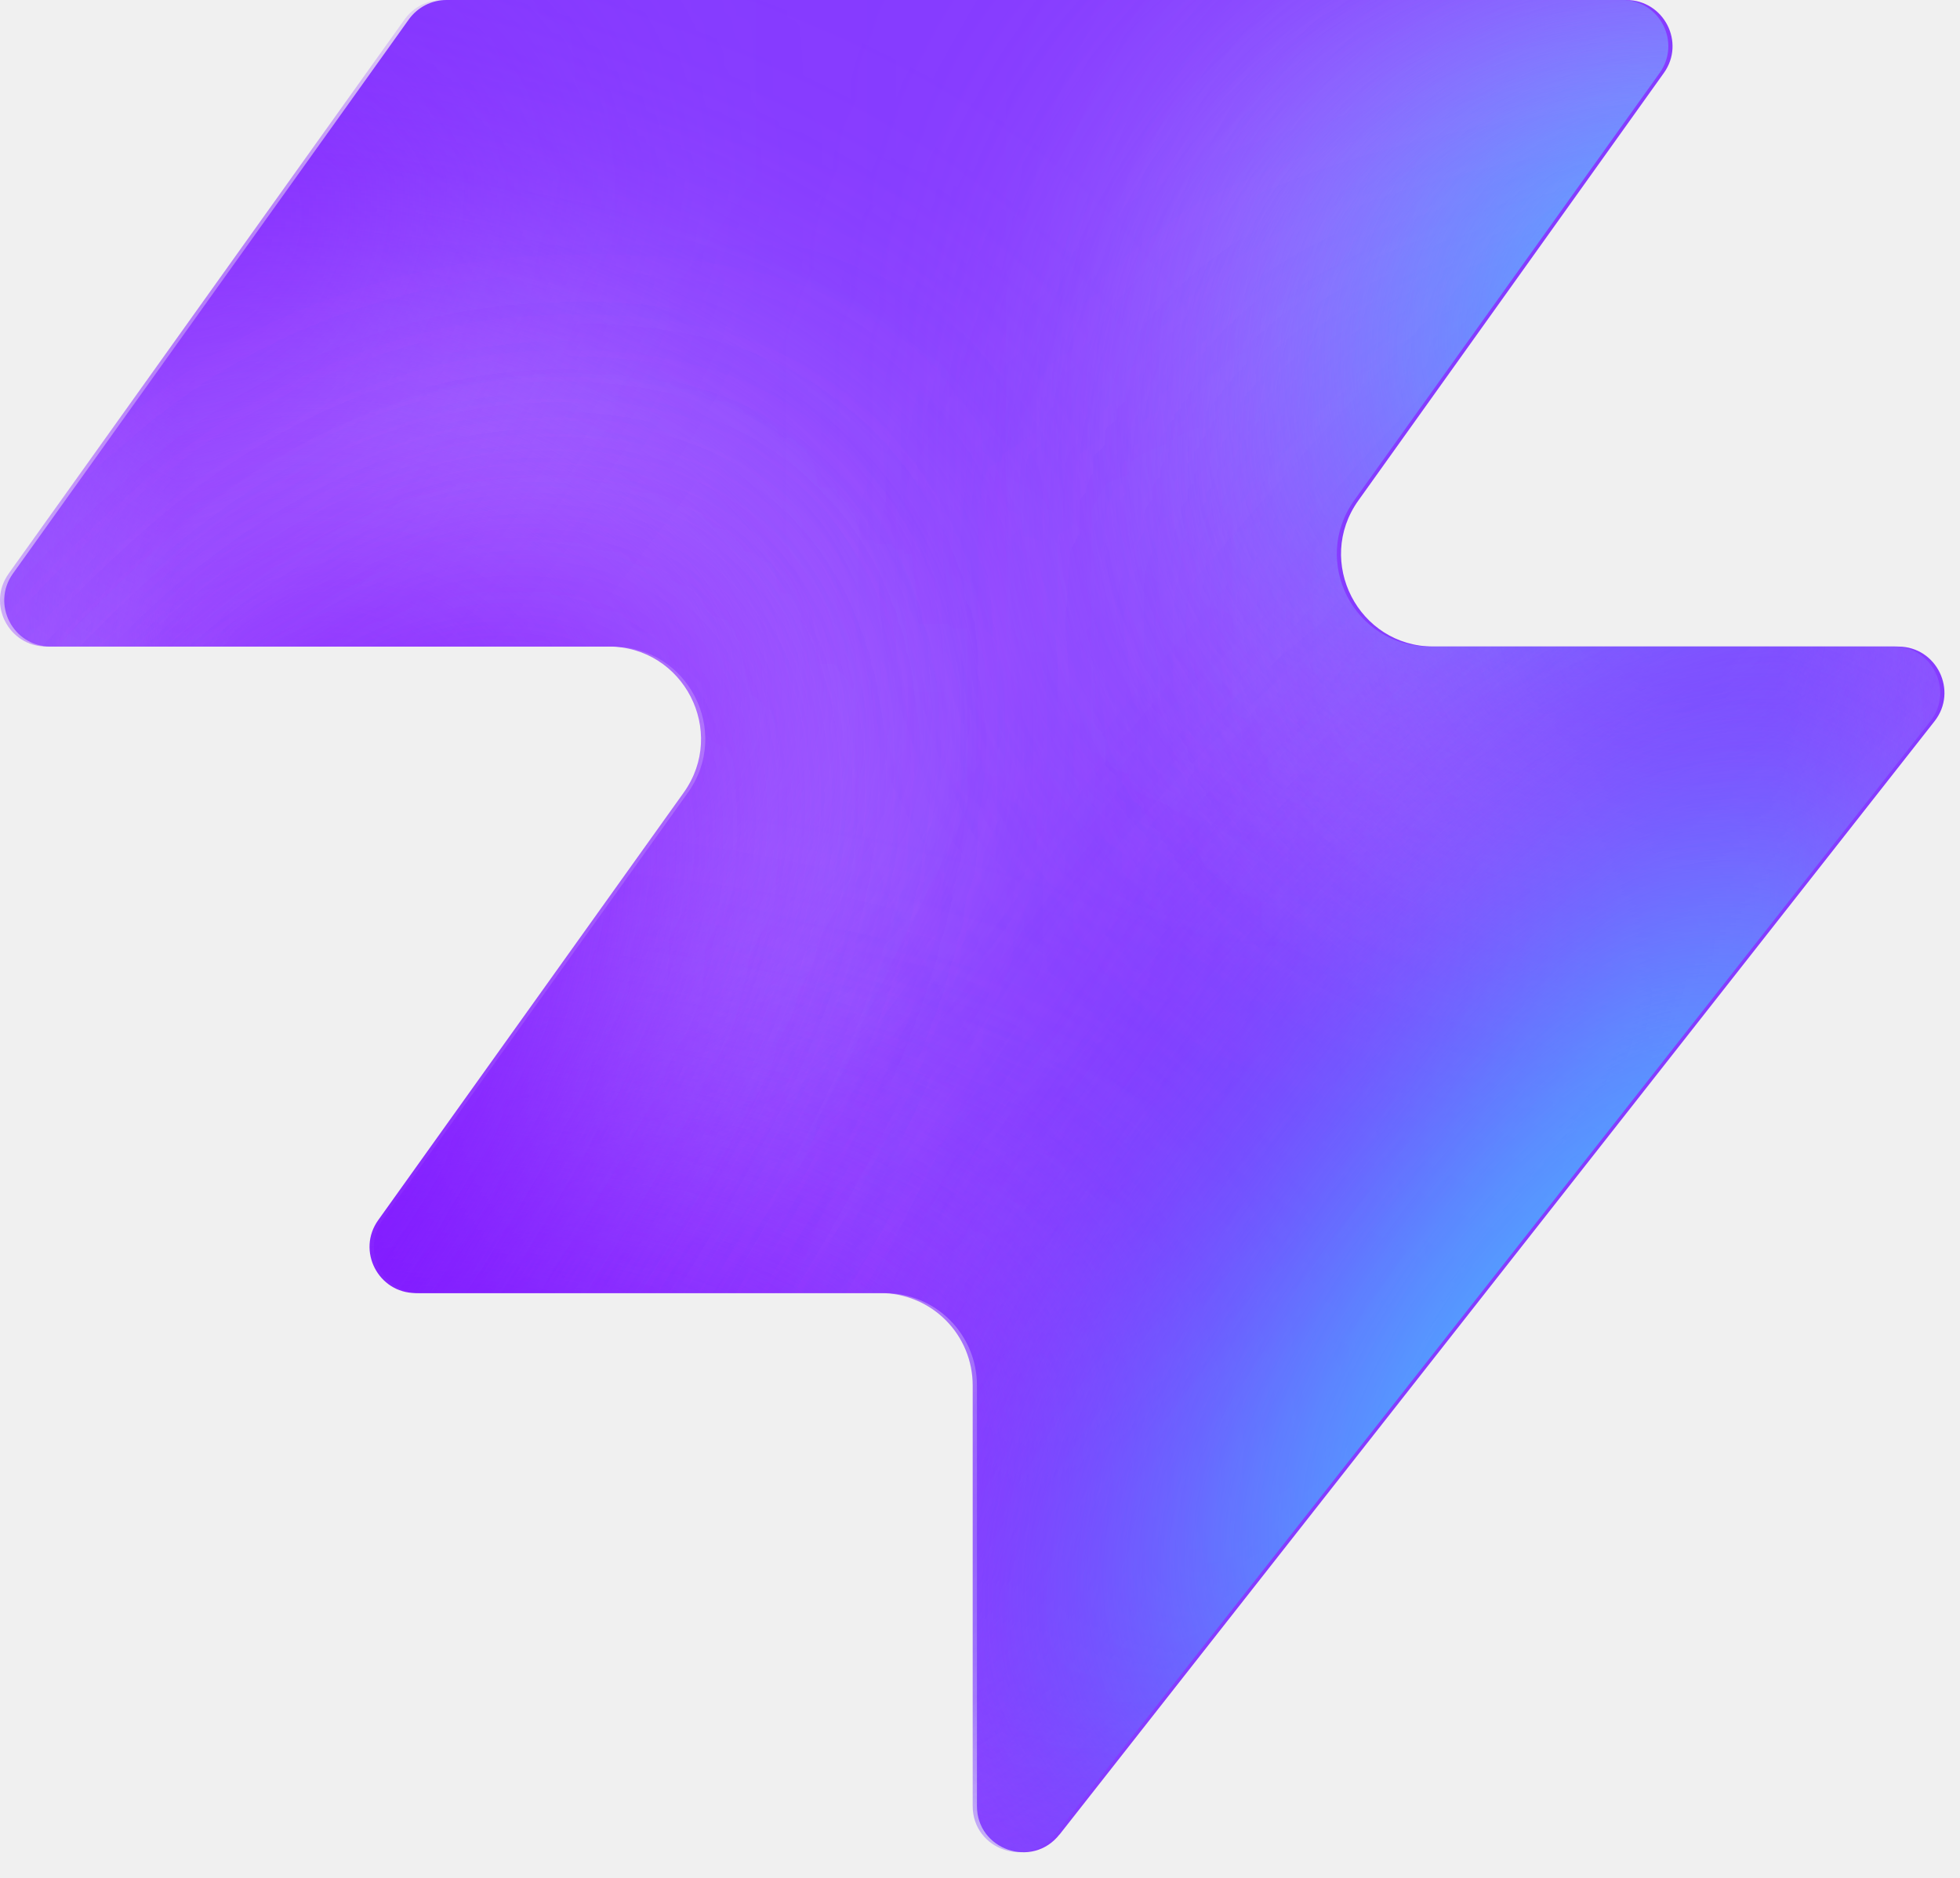
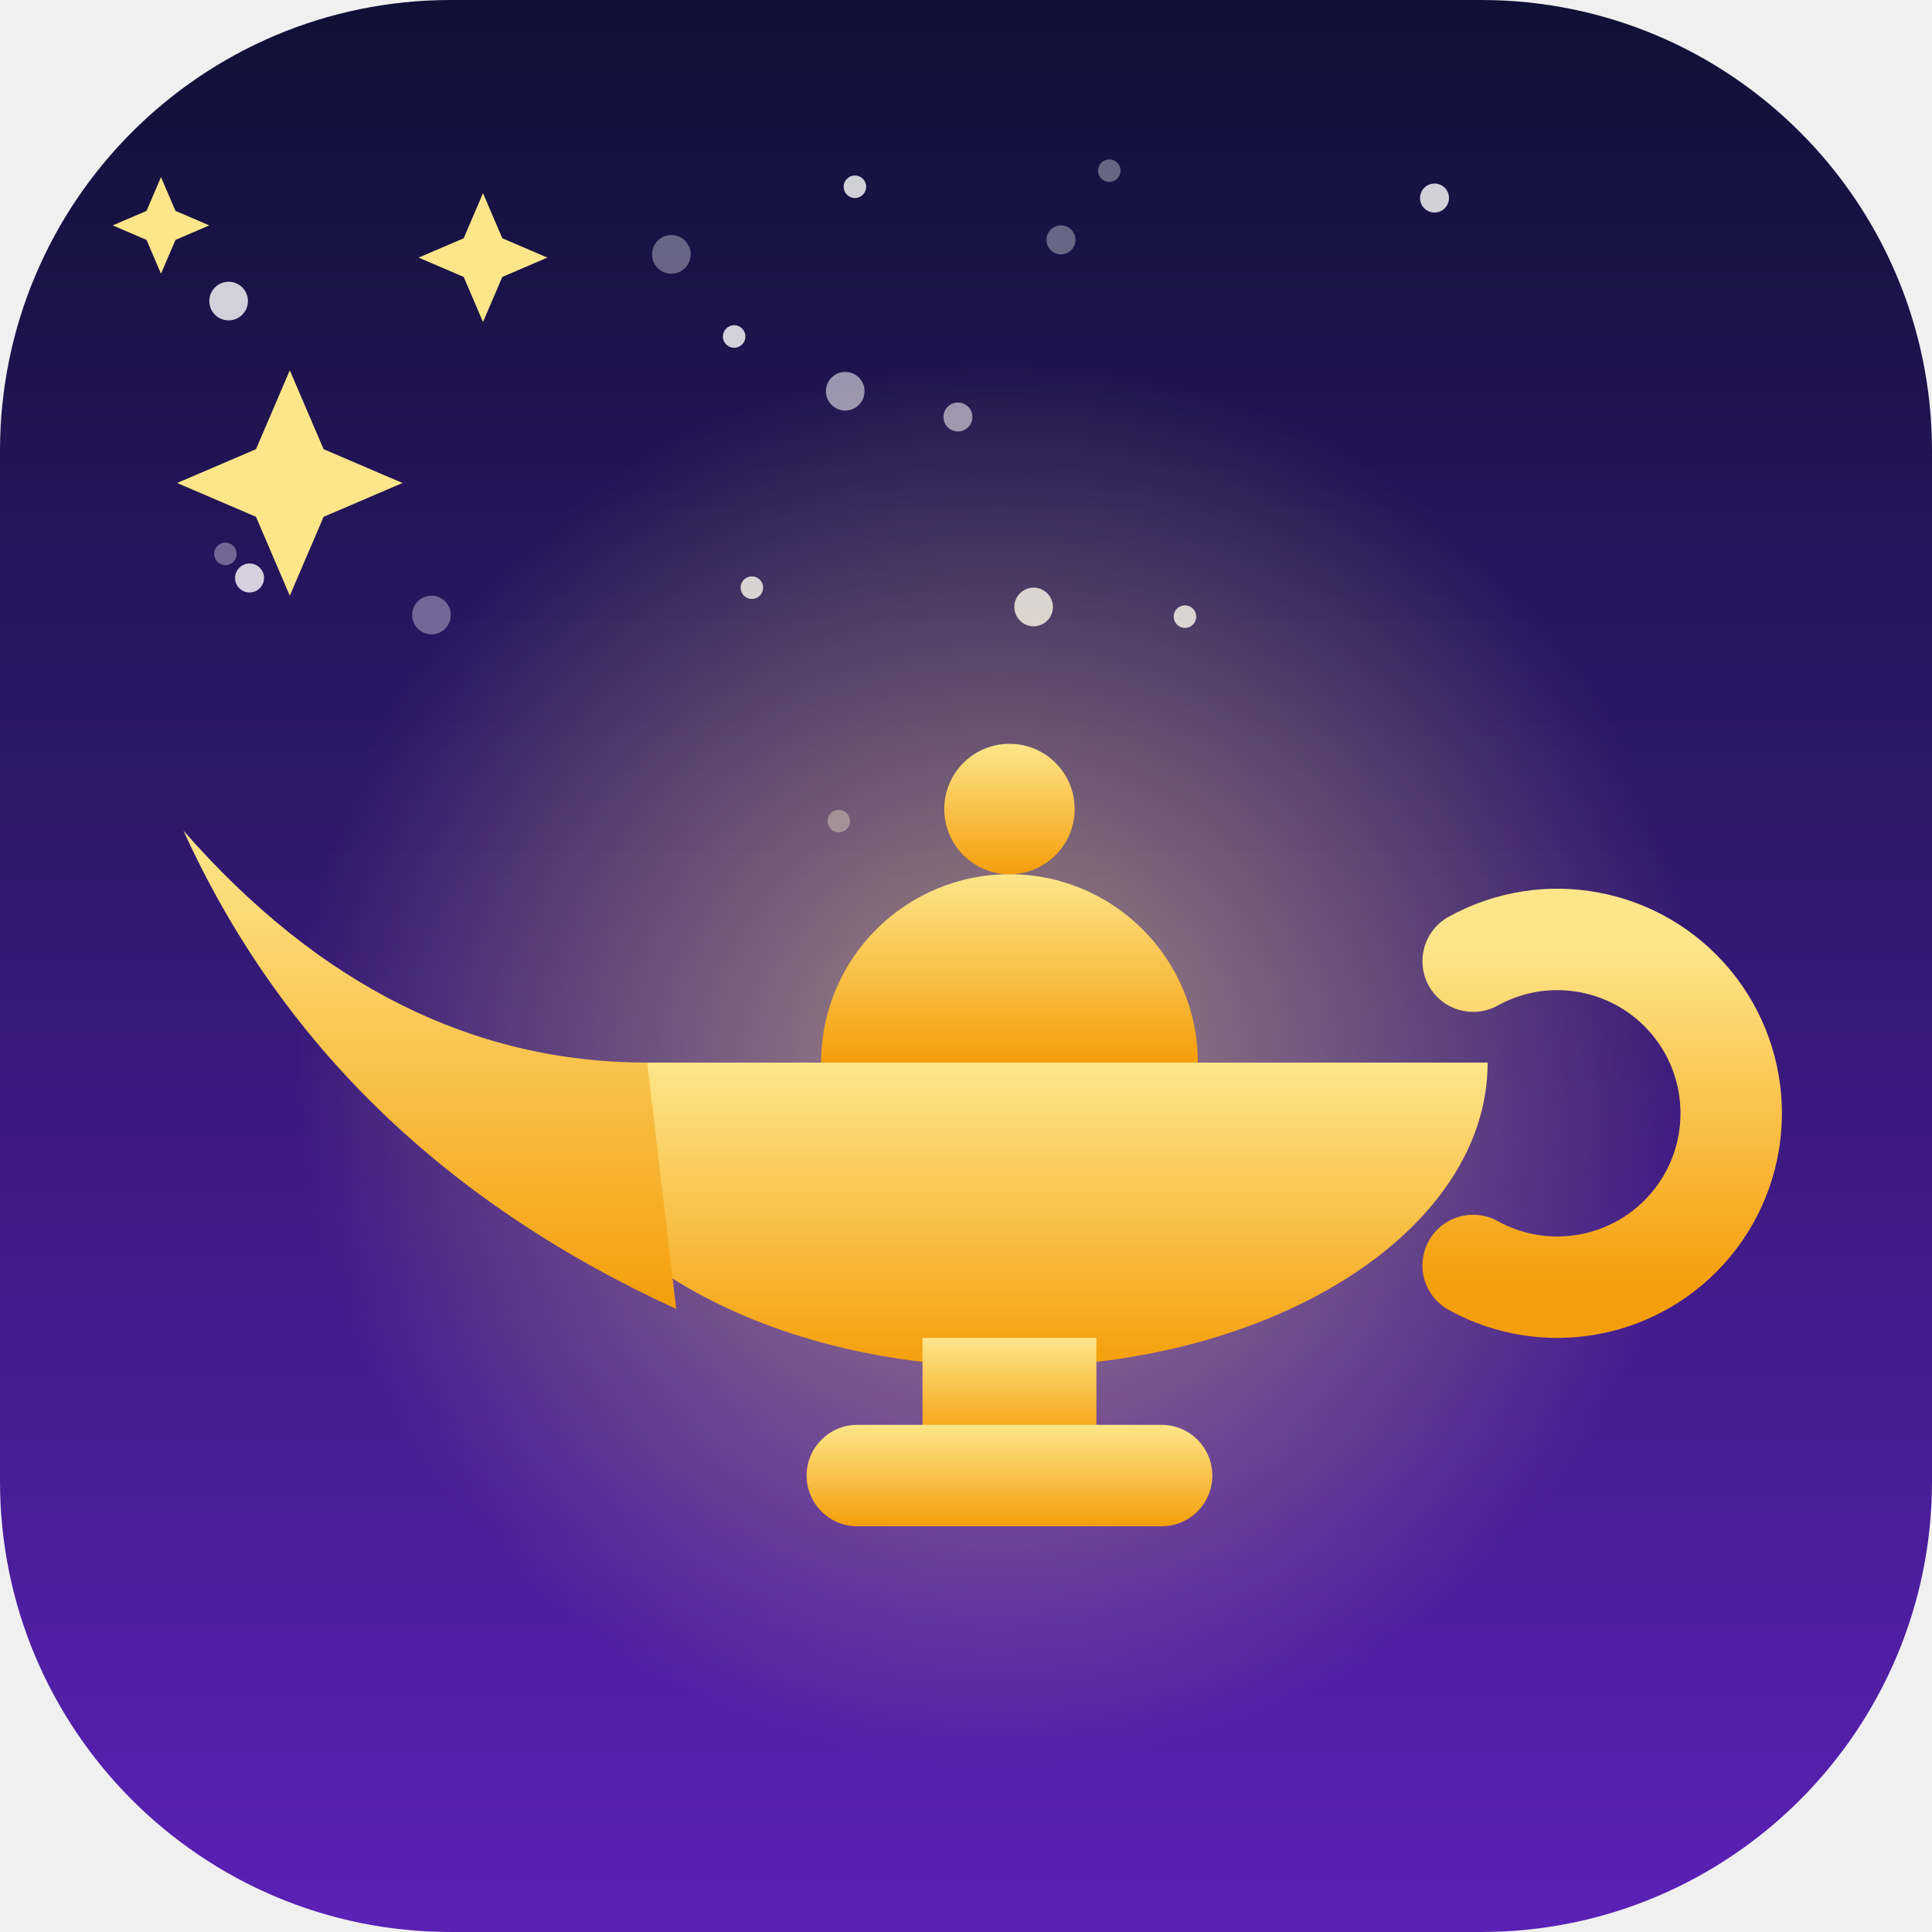
- <svg xmlns="http://www.w3.org/2000/svg" width="48" height="46" fill="none" viewBox="0 0 48 46">
-   <path fill="#863bff" d="M25.946 44.938c-.664.845-2.021.375-2.021-.698V33.937a2.26 2.26 0 0 0-2.262-2.262H10.287c-.92 0-1.456-1.04-.92-1.788l7.48-10.471c1.07-1.497 0-3.578-1.842-3.578H1.237c-.92 0-1.456-1.04-.92-1.788L10.013.474c.214-.297.556-.474.92-.474h28.894c.92 0 1.456 1.04.92 1.788l-7.48 10.471c-1.07 1.498 0 3.579 1.842 3.579h11.377c.943 0 1.473 1.088.89 1.83L25.947 44.94z" style="fill:#863bff;fill:color(display-p3 .525 .23 1);fill-opacity:1" />
-   <mask id="a" width="48" height="46" x="0" y="0" maskUnits="userSpaceOnUse" style="mask-type:alpha">
-     <path fill="#000" d="M25.842 44.938c-.664.844-2.021.375-2.021-.698V33.937a2.26 2.26 0 0 0-2.262-2.262H10.183c-.92 0-1.456-1.04-.92-1.788l7.48-10.471c1.07-1.498 0-3.579-1.842-3.579H1.133c-.92 0-1.456-1.04-.92-1.787L9.91.473c.214-.297.556-.474.92-.474h28.894c.92 0 1.456 1.04.92 1.788l-7.48 10.471c-1.07 1.498 0 3.578 1.842 3.578h11.377c.943 0 1.473 1.088.89 1.832L25.843 44.94z" style="fill:#000;fill-opacity:1" />
-   </mask>
-   <g mask="url(#a)">
-     <g filter="url(#b)">
-       <ellipse cx="5.508" cy="14.704" fill="#ede6ff" rx="5.508" ry="14.704" style="fill:#ede6ff;fill:color(display-p3 .927 .903 1);fill-opacity:1" transform="matrix(.00324 1 1 -.00324 -4.47 31.516)" />
-     </g>
-     <g filter="url(#c)">
-       <ellipse cx="10.399" cy="29.851" fill="#ede6ff" rx="10.399" ry="29.851" style="fill:#ede6ff;fill:color(display-p3 .927 .903 1);fill-opacity:1" transform="matrix(.00324 1 1 -.00324 -39.328 7.883)" />
-     </g>
-     <g filter="url(#d)">
-       <ellipse cx="5.508" cy="30.487" fill="#7e14ff" rx="5.508" ry="30.487" style="fill:#7e14ff;fill:color(display-p3 .492 .077 1);fill-opacity:1" transform="rotate(89.814 -25.913 -14.639)scale(1 -1)" />
-     </g>
-     <g filter="url(#e)">
-       <ellipse cx="5.508" cy="30.599" fill="#7e14ff" rx="5.508" ry="30.599" style="fill:#7e14ff;fill:color(display-p3 .492 .077 1);fill-opacity:1" transform="rotate(89.814 -32.644 -3.334)scale(1 -1)" />
-     </g>
-     <g filter="url(#f)">
-       <ellipse cx="5.508" cy="30.599" fill="#7e14ff" rx="5.508" ry="30.599" style="fill:#7e14ff;fill:color(display-p3 .492 .077 1);fill-opacity:1" transform="matrix(.00324 1 1 -.00324 -34.34 30.47)" />
-     </g>
-     <g filter="url(#g)">
-       <ellipse cx="14.072" cy="22.078" fill="#ede6ff" rx="14.072" ry="22.078" style="fill:#ede6ff;fill:color(display-p3 .927 .903 1);fill-opacity:1" transform="rotate(93.35 24.506 48.493)scale(-1 1)" />
-     </g>
-     <g filter="url(#h)">
-       <ellipse cx="3.47" cy="21.501" fill="#7e14ff" rx="3.47" ry="21.501" style="fill:#7e14ff;fill:color(display-p3 .492 .077 1);fill-opacity:1" transform="rotate(89.009 28.708 47.59)scale(-1 1)" />
-     </g>
-     <g filter="url(#i)">
-       <ellipse cx="3.47" cy="21.501" fill="#7e14ff" rx="3.47" ry="21.501" style="fill:#7e14ff;fill:color(display-p3 .492 .077 1);fill-opacity:1" transform="rotate(89.009 28.708 47.59)scale(-1 1)" />
-     </g>
-     <g filter="url(#j)">
-       <ellipse cx=".387" cy="8.972" fill="#7e14ff" rx="4.407" ry="29.108" style="fill:#7e14ff;fill:color(display-p3 .492 .077 1);fill-opacity:1" transform="rotate(39.51 .387 8.972)" />
-     </g>
-     <g filter="url(#k)">
-       <ellipse cx="47.523" cy="-6.092" fill="#7e14ff" rx="4.407" ry="29.108" style="fill:#7e14ff;fill:color(display-p3 .492 .077 1);fill-opacity:1" transform="rotate(37.892 47.523 -6.092)" />
-     </g>
-     <g filter="url(#l)">
-       <ellipse cx="41.412" cy="6.333" fill="#47bfff" rx="5.971" ry="9.665" style="fill:#47bfff;fill:color(display-p3 .28 .748 1);fill-opacity:1" transform="rotate(37.892 41.412 6.333)" />
-     </g>
-     <g filter="url(#m)">
-       <ellipse cx="-1.879" cy="38.332" fill="#7e14ff" rx="4.407" ry="29.108" style="fill:#7e14ff;fill:color(display-p3 .492 .077 1);fill-opacity:1" transform="rotate(37.892 -1.88 38.332)" />
-     </g>
-     <g filter="url(#n)">
-       <ellipse cx="-1.879" cy="38.332" fill="#7e14ff" rx="4.407" ry="29.108" style="fill:#7e14ff;fill:color(display-p3 .492 .077 1);fill-opacity:1" transform="rotate(37.892 -1.88 38.332)" />
-     </g>
-     <g filter="url(#o)">
-       <ellipse cx="35.651" cy="29.907" fill="#7e14ff" rx="4.407" ry="29.108" style="fill:#7e14ff;fill:color(display-p3 .492 .077 1);fill-opacity:1" transform="rotate(37.892 35.651 29.907)" />
-     </g>
-     <g filter="url(#p)">
-       <ellipse cx="38.418" cy="32.4" fill="#47bfff" rx="5.971" ry="15.297" style="fill:#47bfff;fill:color(display-p3 .28 .748 1);fill-opacity:1" transform="rotate(37.892 38.418 32.4)" />
-     </g>
+ <svg xmlns="http://www.w3.org/2000/svg" viewBox="0 0 120 120">
+   <defs>
+     <linearGradient id="mf-night" x1="0" y1="0" x2="0" y2="1">
+       <stop offset="0" stop-color="#0F1035" />
+       <stop offset="1" stop-color="#5B21B6" />
+     </linearGradient>
+     <linearGradient id="mf-gold" x1="0" y1="0" x2="0" y2="1">
+       <stop offset="0" stop-color="#FDE68A" />
+       <stop offset="1" stop-color="#F59E0B" />
+     </linearGradient>
+     <radialGradient id="mf-glow" cx="50%" cy="50%" r="50%">
+       <stop offset="0" stop-color="#FDE68A" stop-opacity=".55" />
+       <stop offset="1" stop-color="#FDE68A" stop-opacity="0" />
+     </radialGradient>
+   </defs>
+   <rect width="120" height="120" rx="28" fill="url(#mf-night)" />
+   <circle cx="41.7" cy="15.8" r="1.2" fill="#FFFFFF" opacity="0.35" />
+   <circle cx="15.5" cy="35.9" r="0.9" fill="#FFFFFF" opacity="0.8" />
+   <circle cx="14.0" cy="34.4" r="0.7" fill="#FFFFFF" opacity="0.35" />
+   <circle cx="53.1" cy="11.6" r="0.7" fill="#FFFFFF" opacity="0.8" />
+   <circle cx="52.1" cy="51.0" r="0.7" fill="#FFFFFF" opacity="0.35" />
+   <circle cx="73.6" cy="38.3" r="0.7" fill="#FFFFFF" opacity="0.8" />
+   <circle cx="68.9" cy="10.6" r="0.7" fill="#FFFFFF" opacity="0.35" />
+   <circle cx="65.9" cy="14.9" r="0.9" fill="#FFFFFF" opacity="0.35" />
+   <circle cx="64.2" cy="37.7" r="1.2" fill="#FFFFFF" opacity="0.8" />
+   <circle cx="26.8" cy="38.2" r="1.2" fill="#FFFFFF" opacity="0.35" />
+   <circle cx="46.7" cy="36.5" r="0.7" fill="#FFFFFF" opacity="0.8" />
+   <circle cx="14.2" cy="18.7" r="1.2" fill="#FFFFFF" opacity="0.8" />
+   <circle cx="52.5" cy="24.3" r="1.2" fill="#FFFFFF" opacity="0.55" />
+   <circle cx="45.6" cy="20.9" r="0.7" fill="#FFFFFF" opacity="0.8" />
+   <circle cx="89.1" cy="12.3" r="0.9" fill="#FFFFFF" opacity="0.8" />
+   <circle cx="59.5" cy="25.9" r="0.9" fill="#FFFFFF" opacity="0.55" />
+   <circle cx="62" cy="66" r="44" fill="url(#mf-glow)" />
+   <g transform="translate(6 30) scale(.9)" fill="url(#mf-gold)">
+     <path d="M30 40 H96 A33 21 0 0 1 30 40 Z" />
+     <path d="M38 40 Q20 40 6 24 Q16 46 40 57 Z" />
+     <path d="M50 40 A13 13 0 0 1 76 40 Z" />
+     <circle cx="63" cy="22.5" r="4.5" />
+     <rect x="57" y="59" width="12" height="7" />
+     <rect x="49" y="65" width="28" height="7" rx="3.5" />
+     <path d="M95 33 A12 12 0 1 1 95 54" fill="none" stroke="url(#mf-gold)" stroke-width="7" stroke-linecap="round" />
  </g>
-   <defs>
-     <filter id="b" width="60.045" height="41.654" x="-19.77" y="16.149" color-interpolation-filters="sRGB" filterUnits="userSpaceOnUse">
-       <feFlood flood-opacity="0" result="BackgroundImageFix" />
-       <feBlend in="SourceGraphic" in2="BackgroundImageFix" result="shape" />
-       <feGaussianBlur result="effect1_foregroundBlur_2002_17158" stdDeviation="7.659" />
-     </filter>
-     <filter id="c" width="90.34" height="51.437" x="-54.613" y="-7.533" color-interpolation-filters="sRGB" filterUnits="userSpaceOnUse">
-       <feFlood flood-opacity="0" result="BackgroundImageFix" />
-       <feBlend in="SourceGraphic" in2="BackgroundImageFix" result="shape" />
-       <feGaussianBlur result="effect1_foregroundBlur_2002_17158" stdDeviation="7.659" />
-     </filter>
-     <filter id="d" width="79.355" height="29.4" x="-49.64" y="2.03" color-interpolation-filters="sRGB" filterUnits="userSpaceOnUse">
-       <feFlood flood-opacity="0" result="BackgroundImageFix" />
-       <feBlend in="SourceGraphic" in2="BackgroundImageFix" result="shape" />
-       <feGaussianBlur result="effect1_foregroundBlur_2002_17158" stdDeviation="4.596" />
-     </filter>
-     <filter id="e" width="79.579" height="29.4" x="-45.045" y="20.029" color-interpolation-filters="sRGB" filterUnits="userSpaceOnUse">
-       <feFlood flood-opacity="0" result="BackgroundImageFix" />
-       <feBlend in="SourceGraphic" in2="BackgroundImageFix" result="shape" />
-       <feGaussianBlur result="effect1_foregroundBlur_2002_17158" stdDeviation="4.596" />
-     </filter>
-     <filter id="f" width="79.579" height="29.4" x="-43.513" y="21.178" color-interpolation-filters="sRGB" filterUnits="userSpaceOnUse">
-       <feFlood flood-opacity="0" result="BackgroundImageFix" />
-       <feBlend in="SourceGraphic" in2="BackgroundImageFix" result="shape" />
-       <feGaussianBlur result="effect1_foregroundBlur_2002_17158" stdDeviation="4.596" />
-     </filter>
-     <filter id="g" width="74.749" height="58.852" x="15.756" y="-17.901" color-interpolation-filters="sRGB" filterUnits="userSpaceOnUse">
-       <feFlood flood-opacity="0" result="BackgroundImageFix" />
-       <feBlend in="SourceGraphic" in2="BackgroundImageFix" result="shape" />
-       <feGaussianBlur result="effect1_foregroundBlur_2002_17158" stdDeviation="7.659" />
-     </filter>
-     <filter id="h" width="61.377" height="25.362" x="23.548" y="2.284" color-interpolation-filters="sRGB" filterUnits="userSpaceOnUse">
-       <feFlood flood-opacity="0" result="BackgroundImageFix" />
-       <feBlend in="SourceGraphic" in2="BackgroundImageFix" result="shape" />
-       <feGaussianBlur result="effect1_foregroundBlur_2002_17158" stdDeviation="4.596" />
-     </filter>
-     <filter id="i" width="61.377" height="25.362" x="23.548" y="2.284" color-interpolation-filters="sRGB" filterUnits="userSpaceOnUse">
-       <feFlood flood-opacity="0" result="BackgroundImageFix" />
-       <feBlend in="SourceGraphic" in2="BackgroundImageFix" result="shape" />
-       <feGaussianBlur result="effect1_foregroundBlur_2002_17158" stdDeviation="4.596" />
-     </filter>
-     <filter id="j" width="56.045" height="63.649" x="-27.636" y="-22.853" color-interpolation-filters="sRGB" filterUnits="userSpaceOnUse">
-       <feFlood flood-opacity="0" result="BackgroundImageFix" />
-       <feBlend in="SourceGraphic" in2="BackgroundImageFix" result="shape" />
-       <feGaussianBlur result="effect1_foregroundBlur_2002_17158" stdDeviation="4.596" />
-     </filter>
-     <filter id="k" width="54.814" height="64.646" x="20.116" y="-38.415" color-interpolation-filters="sRGB" filterUnits="userSpaceOnUse">
-       <feFlood flood-opacity="0" result="BackgroundImageFix" />
-       <feBlend in="SourceGraphic" in2="BackgroundImageFix" result="shape" />
-       <feGaussianBlur result="effect1_foregroundBlur_2002_17158" stdDeviation="4.596" />
-     </filter>
-     <filter id="l" width="33.541" height="35.313" x="24.641" y="-11.323" color-interpolation-filters="sRGB" filterUnits="userSpaceOnUse">
-       <feFlood flood-opacity="0" result="BackgroundImageFix" />
-       <feBlend in="SourceGraphic" in2="BackgroundImageFix" result="shape" />
-       <feGaussianBlur result="effect1_foregroundBlur_2002_17158" stdDeviation="4.596" />
-     </filter>
-     <filter id="m" width="54.814" height="64.646" x="-29.286" y="6.009" color-interpolation-filters="sRGB" filterUnits="userSpaceOnUse">
-       <feFlood flood-opacity="0" result="BackgroundImageFix" />
-       <feBlend in="SourceGraphic" in2="BackgroundImageFix" result="shape" />
-       <feGaussianBlur result="effect1_foregroundBlur_2002_17158" stdDeviation="4.596" />
-     </filter>
-     <filter id="n" width="54.814" height="64.646" x="-29.286" y="6.009" color-interpolation-filters="sRGB" filterUnits="userSpaceOnUse">
-       <feFlood flood-opacity="0" result="BackgroundImageFix" />
-       <feBlend in="SourceGraphic" in2="BackgroundImageFix" result="shape" />
-       <feGaussianBlur result="effect1_foregroundBlur_2002_17158" stdDeviation="4.596" />
-     </filter>
-     <filter id="o" width="54.814" height="64.646" x="8.244" y="-2.416" color-interpolation-filters="sRGB" filterUnits="userSpaceOnUse">
-       <feFlood flood-opacity="0" result="BackgroundImageFix" />
-       <feBlend in="SourceGraphic" in2="BackgroundImageFix" result="shape" />
-       <feGaussianBlur result="effect1_foregroundBlur_2002_17158" stdDeviation="4.596" />
-     </filter>
-     <filter id="p" width="39.409" height="43.623" x="18.713" y="10.588" color-interpolation-filters="sRGB" filterUnits="userSpaceOnUse">
-       <feFlood flood-opacity="0" result="BackgroundImageFix" />
-       <feBlend in="SourceGraphic" in2="BackgroundImageFix" result="shape" />
-       <feGaussianBlur result="effect1_foregroundBlur_2002_17158" stdDeviation="4.596" />
-     </filter>
-   </defs>
+   <path d="M18.00 23.00L20.10 27.90L25.00 30.00L20.10 32.10L18.00 37.00L15.90 32.10L11.00 30.00L15.90 27.90Z" fill="#FDE68A" />
+   <path d="M30.00 12.00L31.20 14.80L34.00 16.00L31.20 17.20L30.00 20.00L28.80 17.20L26.00 16.00L28.80 14.80Z" fill="#FDE68A" />
+   <path d="M10.00 11.00L10.90 13.10L13.00 14.00L10.90 14.90L10.00 17.00L9.10 14.90L7.00 14.00L9.10 13.10Z" fill="#FDE68A" />
</svg>
